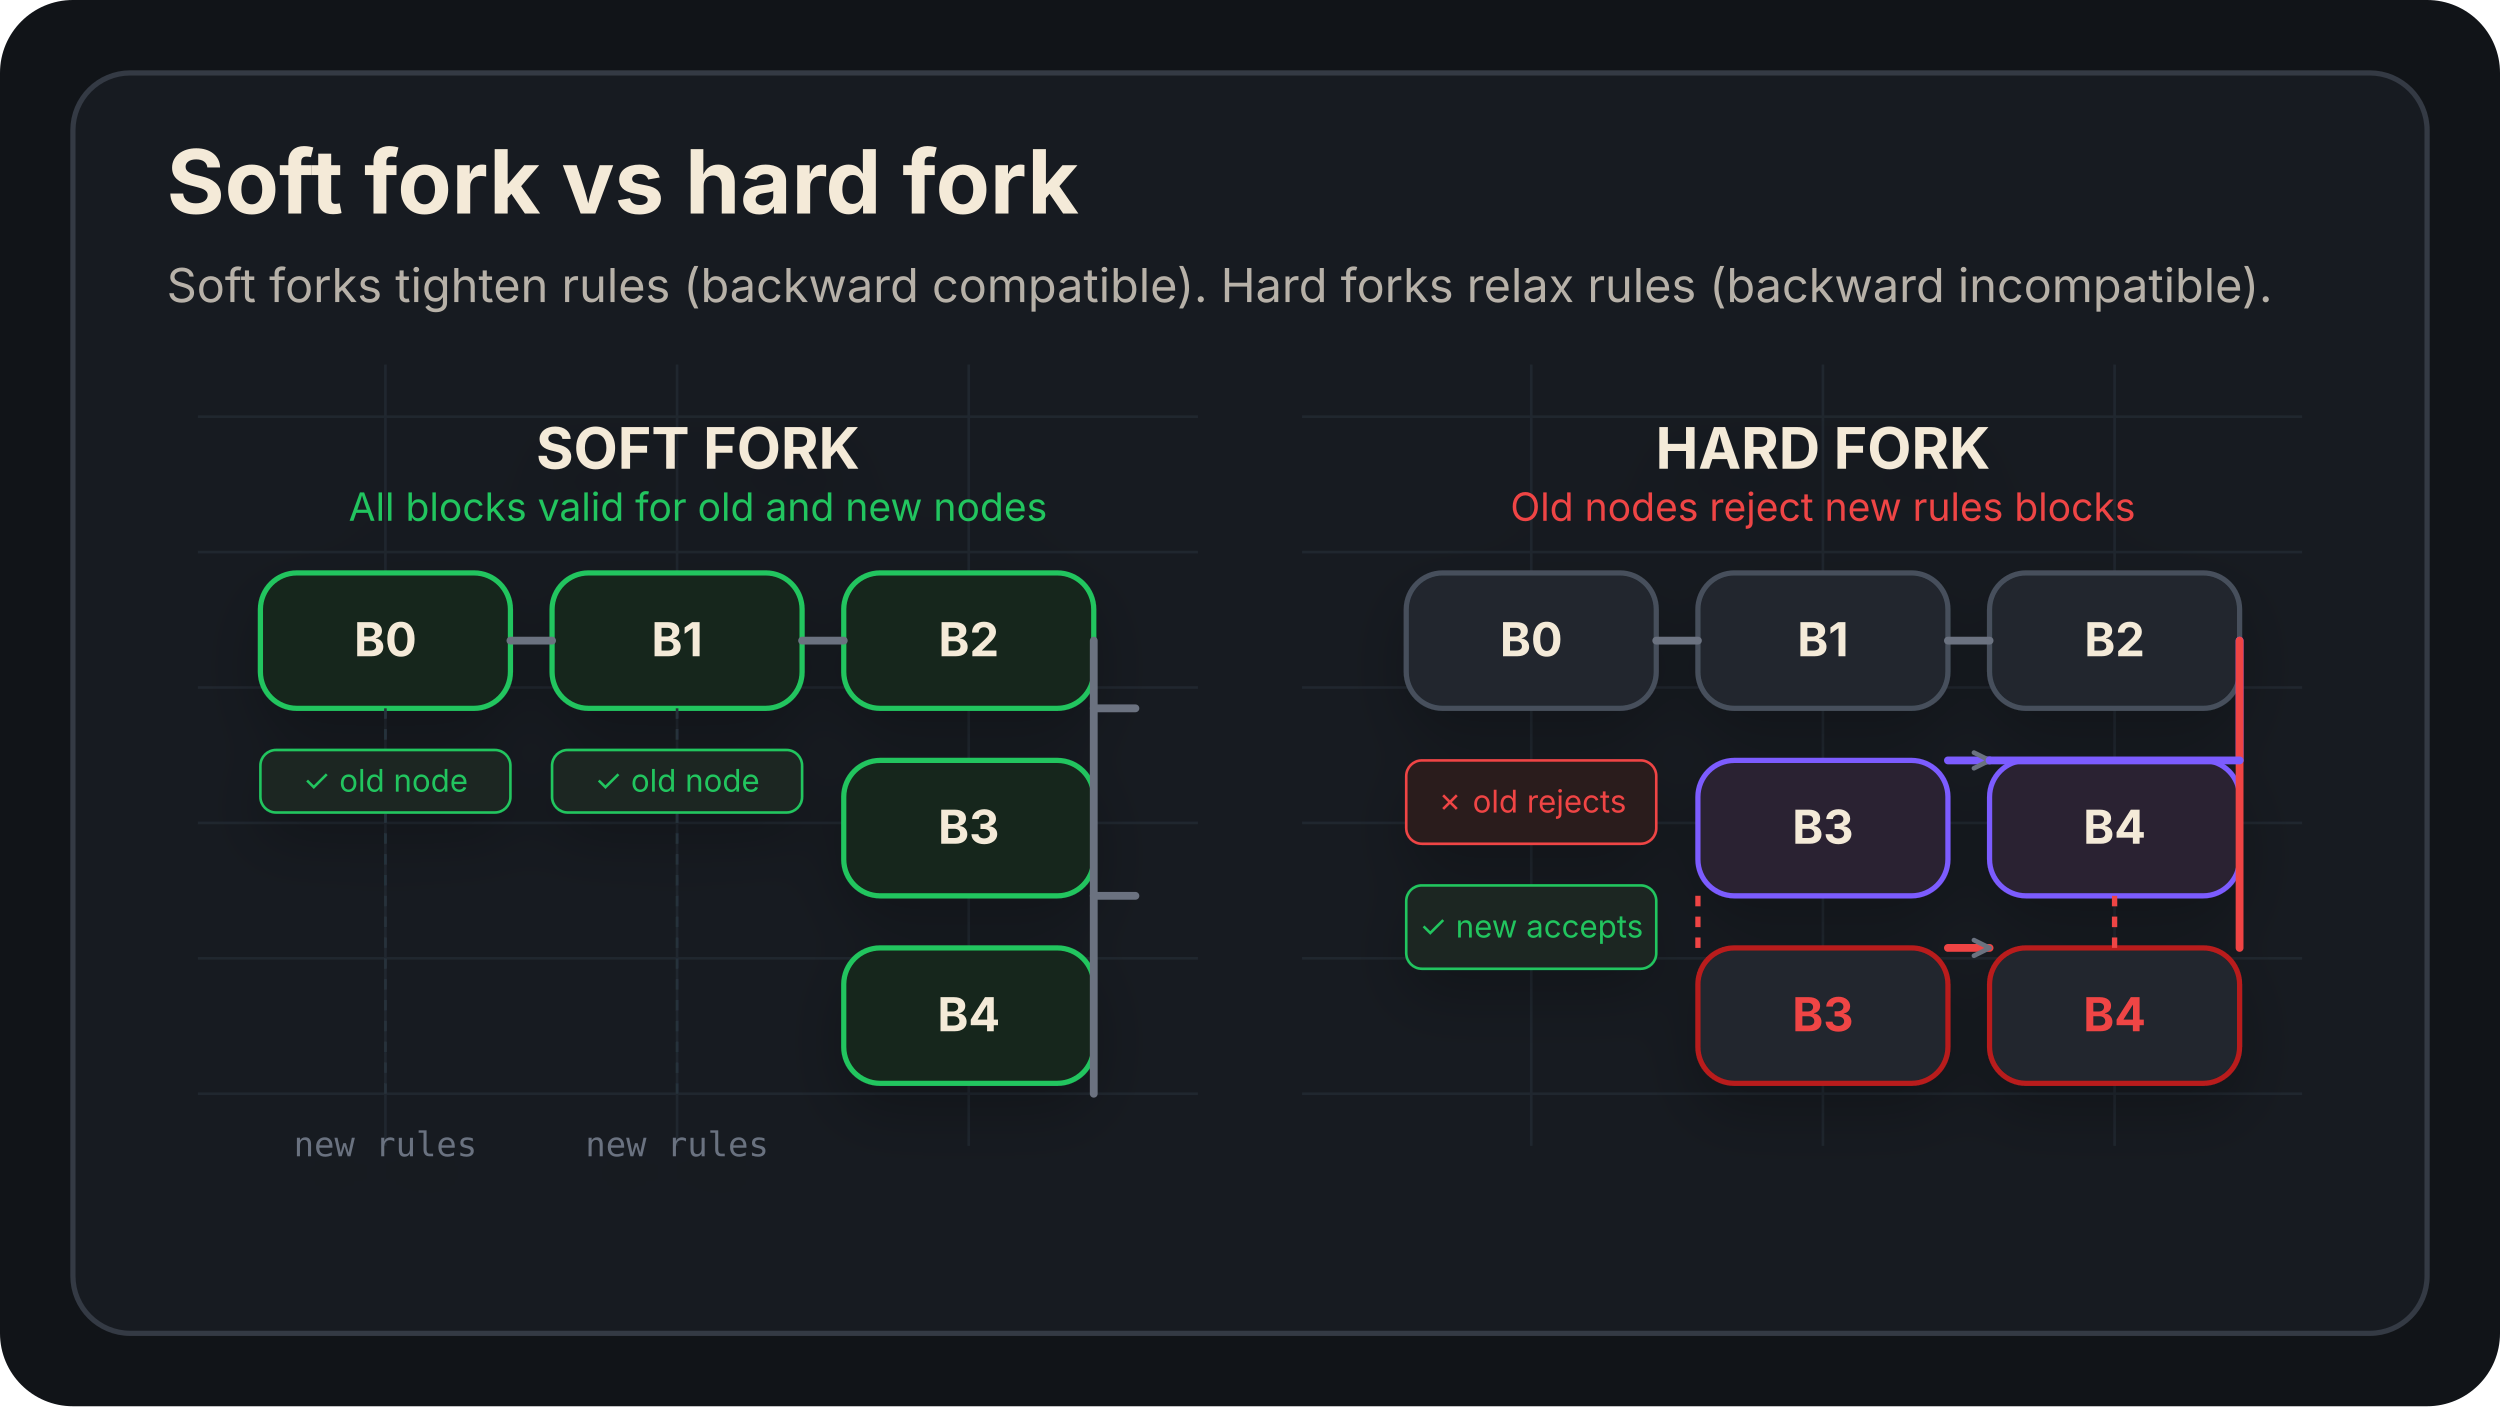
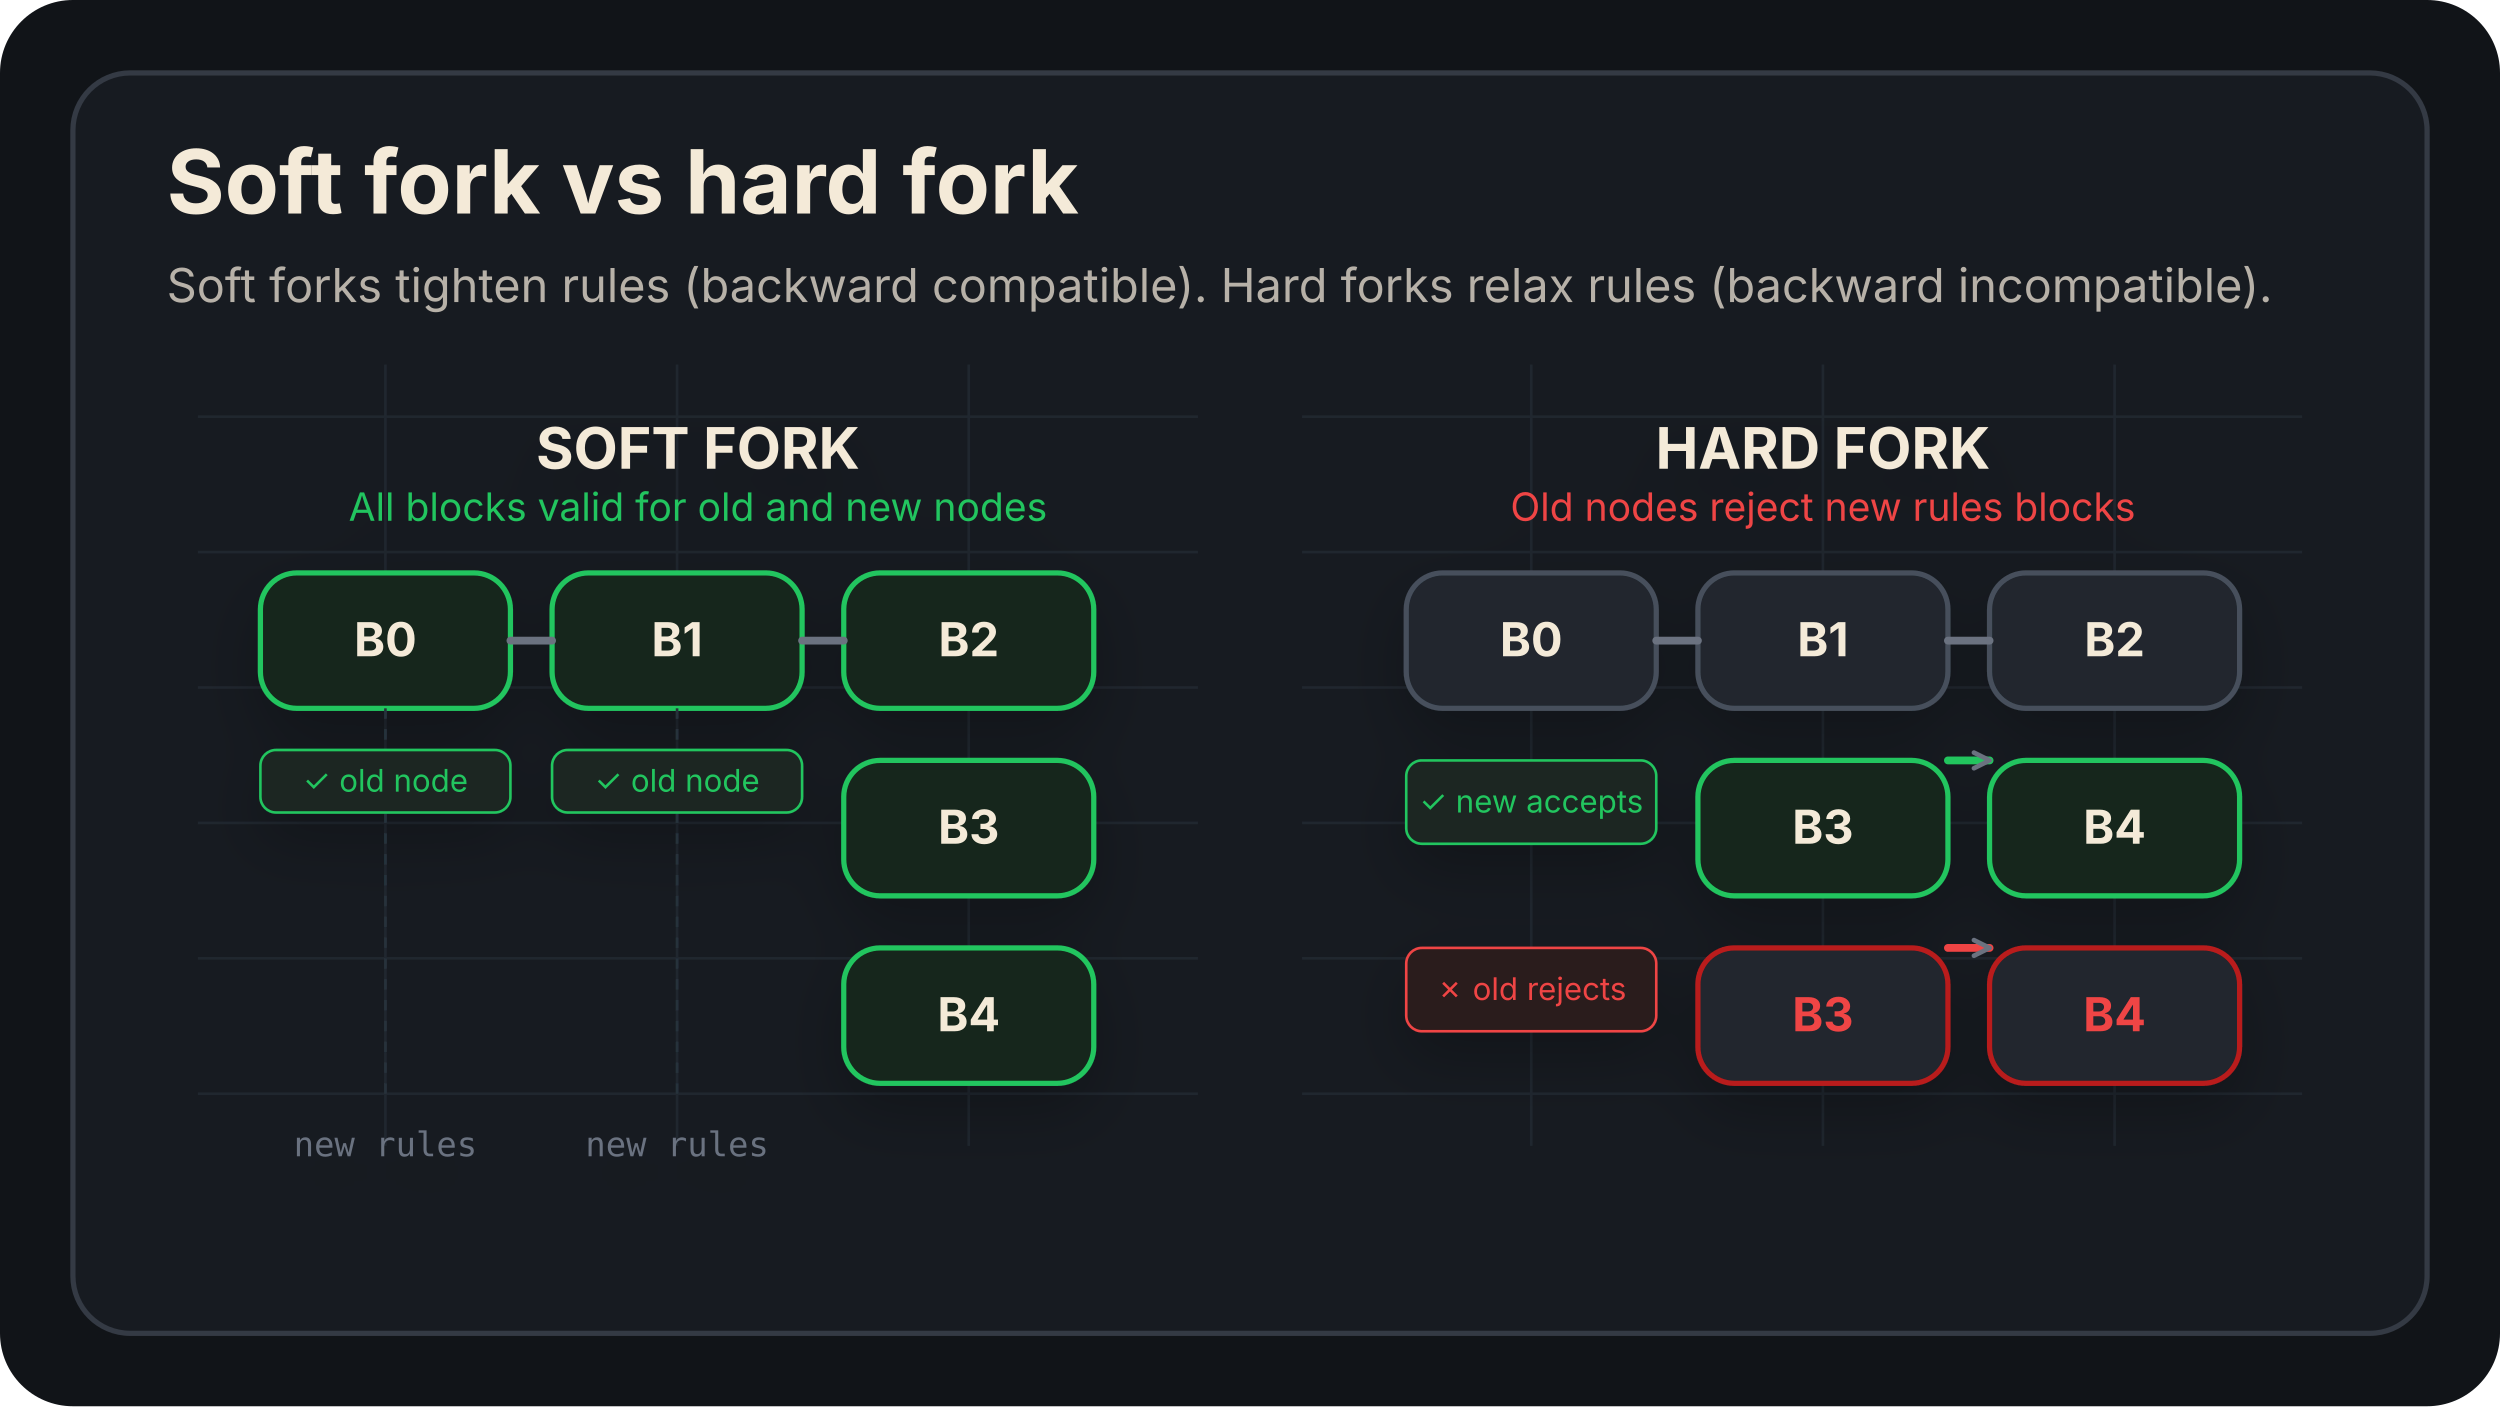
<svg xmlns="http://www.w3.org/2000/svg" width="960" height="540" viewBox="0 0 960 540" fill="none" role="img" aria-labelledby="title desc">
  <defs>
    <marker id="arrow-gray" markerWidth="10" markerHeight="10" refX="8" refY="5" orient="auto" markerUnits="userSpaceOnUse">
      <path d="M2 2L8 5L2 8" fill="none" stroke="#6B7280" stroke-width="1.8" stroke-linecap="round" stroke-linejoin="round" />
    </marker>
    <filter id="soft" x="-20%" y="-20%" width="140%" height="140%">
      <feDropShadow dx="0" dy="10" stdDeviation="12" flood-color="#000000" flood-opacity="0.24" />
    </filter>
  </defs>
  <rect width="960" height="540" rx="28" fill="#111418" />
  <rect x="28" y="28" width="904" height="484" rx="22" fill="#171B21" stroke="#343A44" stroke-width="2" />
  <text x="64" y="82" fill="#F4EAD8" font-family="Inter, Arial, sans-serif" font-size="34" font-weight="700">Soft fork vs hard fork</text>
  <text x="64" y="116" fill="#B7B1A8" font-family="Inter, Arial, sans-serif" font-size="18">Soft forks tighten rules (backward compatible). Hard forks relax rules (backward incompatible).</text>
  <g stroke="#28313B" stroke-width="1" opacity="0.55">
    <path d="M76 160H460" />
    <path d="M500 160H884" />
    <path d="M76 212H460" />
    <path d="M500 212H884" />
    <path d="M76 264H460" />
    <path d="M500 264H884" />
    <path d="M76 316H460" />
    <path d="M500 316H884" />
    <path d="M76 368H460" />
    <path d="M500 368H884" />
    <path d="M76 420H460" />
    <path d="M500 420H884" />
    <path d="M148 140V440" />
    <path d="M260 140V440" />
    <path d="M372 140V440" />
    <path d="M588 140V440" />
    <path d="M700 140V440" />
    <path d="M812 140V440" />
  </g>
  <g filter="url(#soft)" font-family="Inter, Arial, sans-serif" text-anchor="middle">
    <text x="268" y="180" fill="#F4EAD8" font-size="22" font-weight="700">SOFT FORK</text>
    <text x="268" y="200" fill="#22C55E" font-size="15">All blocks valid for old and new nodes</text>
    <rect x="100" y="220" width="96" height="52" rx="14" fill="#14251A" stroke="#22C55E" stroke-width="2" />
    <text x="148" y="252" fill="#F4EAD8" font-size="18" font-weight="700">B0</text>
    <rect x="212" y="220" width="96" height="52" rx="14" fill="#14251A" stroke="#22C55E" stroke-width="2" />
    <text x="260" y="252" fill="#F4EAD8" font-size="18" font-weight="700">B1</text>
    <rect x="324" y="220" width="96" height="52" rx="14" fill="#14251A" stroke="#22C55E" stroke-width="2" />
    <text x="372" y="252" fill="#F4EAD8" font-size="18" font-weight="700">B2</text>
    <rect x="324" y="292" width="96" height="52" rx="14" fill="#14251A" stroke="#22C55E" stroke-width="2" />
    <text x="372" y="324" fill="#F4EAD8" font-size="18" font-weight="700">B3</text>
    <rect x="324" y="364" width="96" height="52" rx="14" fill="#14251A" stroke="#22C55E" stroke-width="2" />
    <text x="372" y="396" fill="#F4EAD8" font-size="18" font-weight="700">B4</text>
    <line x1="148" y1="272" x2="148" y2="420" stroke="#28313B" stroke-width="1" stroke-dasharray="4 4" />
    <text x="148" y="444" fill="#6B7280" font-size="13" font-family="JetBrains Mono, monospace">new rules</text>
    <line x1="260" y1="272" x2="260" y2="420" stroke="#28313B" stroke-width="1" stroke-dasharray="4 4" />
    <text x="260" y="444" fill="#6B7280" font-size="13" font-family="JetBrains Mono, monospace">new rules</text>
    <rect x="100" y="288" width="96" height="24" rx="6" fill="#1A2522" stroke="#22C55E" stroke-width="1" />
    <text x="148" y="304" fill="#22C55E" font-size="12">✓ old node</text>
    <rect x="212" y="288" width="96" height="24" rx="6" fill="#1A2522" stroke="#22C55E" stroke-width="1" />
    <text x="260" y="304" fill="#22C55E" font-size="12">✓ old node</text>
  </g>
  <g stroke-width="3" stroke-linecap="round" fill="none">
    <path d="M196 246H212" stroke="#6B7280" />
    <path d="M308 246H324" stroke="#6B7280" />
-     <path d="M420 246V420" stroke="#6B7280" />
-     <path d="M420 272H436" stroke="#6B7280" />
-     <path d="M420 344H436" stroke="#6B7280" />
  </g>
  <g filter="url(#soft)" font-family="Inter, Arial, sans-serif" text-anchor="middle">
    <text x="700" y="180" fill="#F4EAD8" font-size="22" font-weight="700">HARD FORK</text>
    <text x="700" y="200" fill="#EF4444" font-size="15">Old nodes reject new rules blocks</text>
    <rect x="540" y="220" width="96" height="52" rx="14" fill="#20252D" stroke="#46505C" stroke-width="2" />
    <text x="588" y="252" fill="#F4EAD8" font-size="18" font-weight="700">B0</text>
    <rect x="652" y="220" width="96" height="52" rx="14" fill="#20252D" stroke="#46505C" stroke-width="2" />
    <text x="700" y="252" fill="#F4EAD8" font-size="18" font-weight="700">B1</text>
    <rect x="764" y="220" width="96" height="52" rx="14" fill="#20252D" stroke="#46505C" stroke-width="2" />
    <text x="812" y="252" fill="#F4EAD8" font-size="18" font-weight="700">B2</text>
-     <rect x="652" y="292" width="96" height="52" rx="14" fill="#2A2331" stroke="#7C5CFF" stroke-width="2" />
+     <rect x="652" y="292" width="96" height="52" rx="14" fill="#14251A" stroke="#22C55E" stroke-width="2" />
    <text x="700" y="324" fill="#F4EAD8" font-size="18" font-weight="700">B3</text>
-     <rect x="764" y="292" width="96" height="52" rx="14" fill="#2A2331" stroke="#7C5CFF" stroke-width="2" />
+     <rect x="764" y="292" width="96" height="52" rx="14" fill="#14251A" stroke="#22C55E" stroke-width="2" />
    <text x="812" y="324" fill="#F4EAD8" font-size="18" font-weight="700">B4</text>
-     <rect x="540" y="292" width="96" height="32" rx="6" fill="#2A1B1B" stroke="#EF4444" stroke-width="1" />
-     <text x="588" y="312" fill="#EF4444" font-size="12">✗ old rejects</text>
-     <rect x="540" y="340" width="96" height="32" rx="6" fill="#1A2522" stroke="#22C55E" stroke-width="1" />
-     <text x="588" y="360" fill="#22C55E" font-size="12">✓ new accepts</text>
+     <rect x="540" y="292" width="96" height="32" rx="6" fill="#1A2522" stroke="#22C55E" stroke-width="1" />
+     <text x="588" y="312" fill="#22C55E" font-size="12">✓ new accepts</text>
+     <rect x="540" y="364" width="96" height="32" rx="6" fill="#2A1B1B" stroke="#EF4444" stroke-width="1" />
+     <text x="588" y="384" fill="#EF4444" font-size="12">✗ old rejects</text>
    <rect x="652" y="364" width="96" height="52" rx="14" fill="#20252D" stroke="#B91C1C" stroke-width="2" />
    <text x="700" y="396" fill="#EF4444" font-size="18" font-weight="700">B3</text>
    <rect x="764" y="364" width="96" height="52" rx="14" fill="#20252D" stroke="#B91C1C" stroke-width="2" />
    <text x="812" y="396" fill="#EF4444" font-size="18" font-weight="700">B4</text>
-     <line x1="652" y1="344" x2="652" y2="364" stroke="#EF4444" stroke-width="2" stroke-dasharray="4 4" />
-     <line x1="812" y1="344" x2="812" y2="364" stroke="#EF4444" stroke-width="2" stroke-dasharray="4 4" />
  </g>
  <g stroke-width="3" stroke-linecap="round" fill="none">
    <path d="M636 246H652" stroke="#6B7280" />
    <path d="M748 246H764" stroke="#6B7280" />
-     <path d="M860 246V292" stroke="#7C5CFF" />
-     <path d="M860 246V364" stroke="#EF4444" />
-     <path d="M748 292H764" stroke="#7C5CFF" marker-end="url(#arrow-gray)" />
-     <path d="M860 292H764" stroke="#7C5CFF" />
+     <path d="M748 292H764" stroke="#22C55E" marker-end="url(#arrow-gray)" />
    <path d="M748 364H764" stroke="#EF4444" marker-end="url(#arrow-gray)" />
  </g>
</svg>
